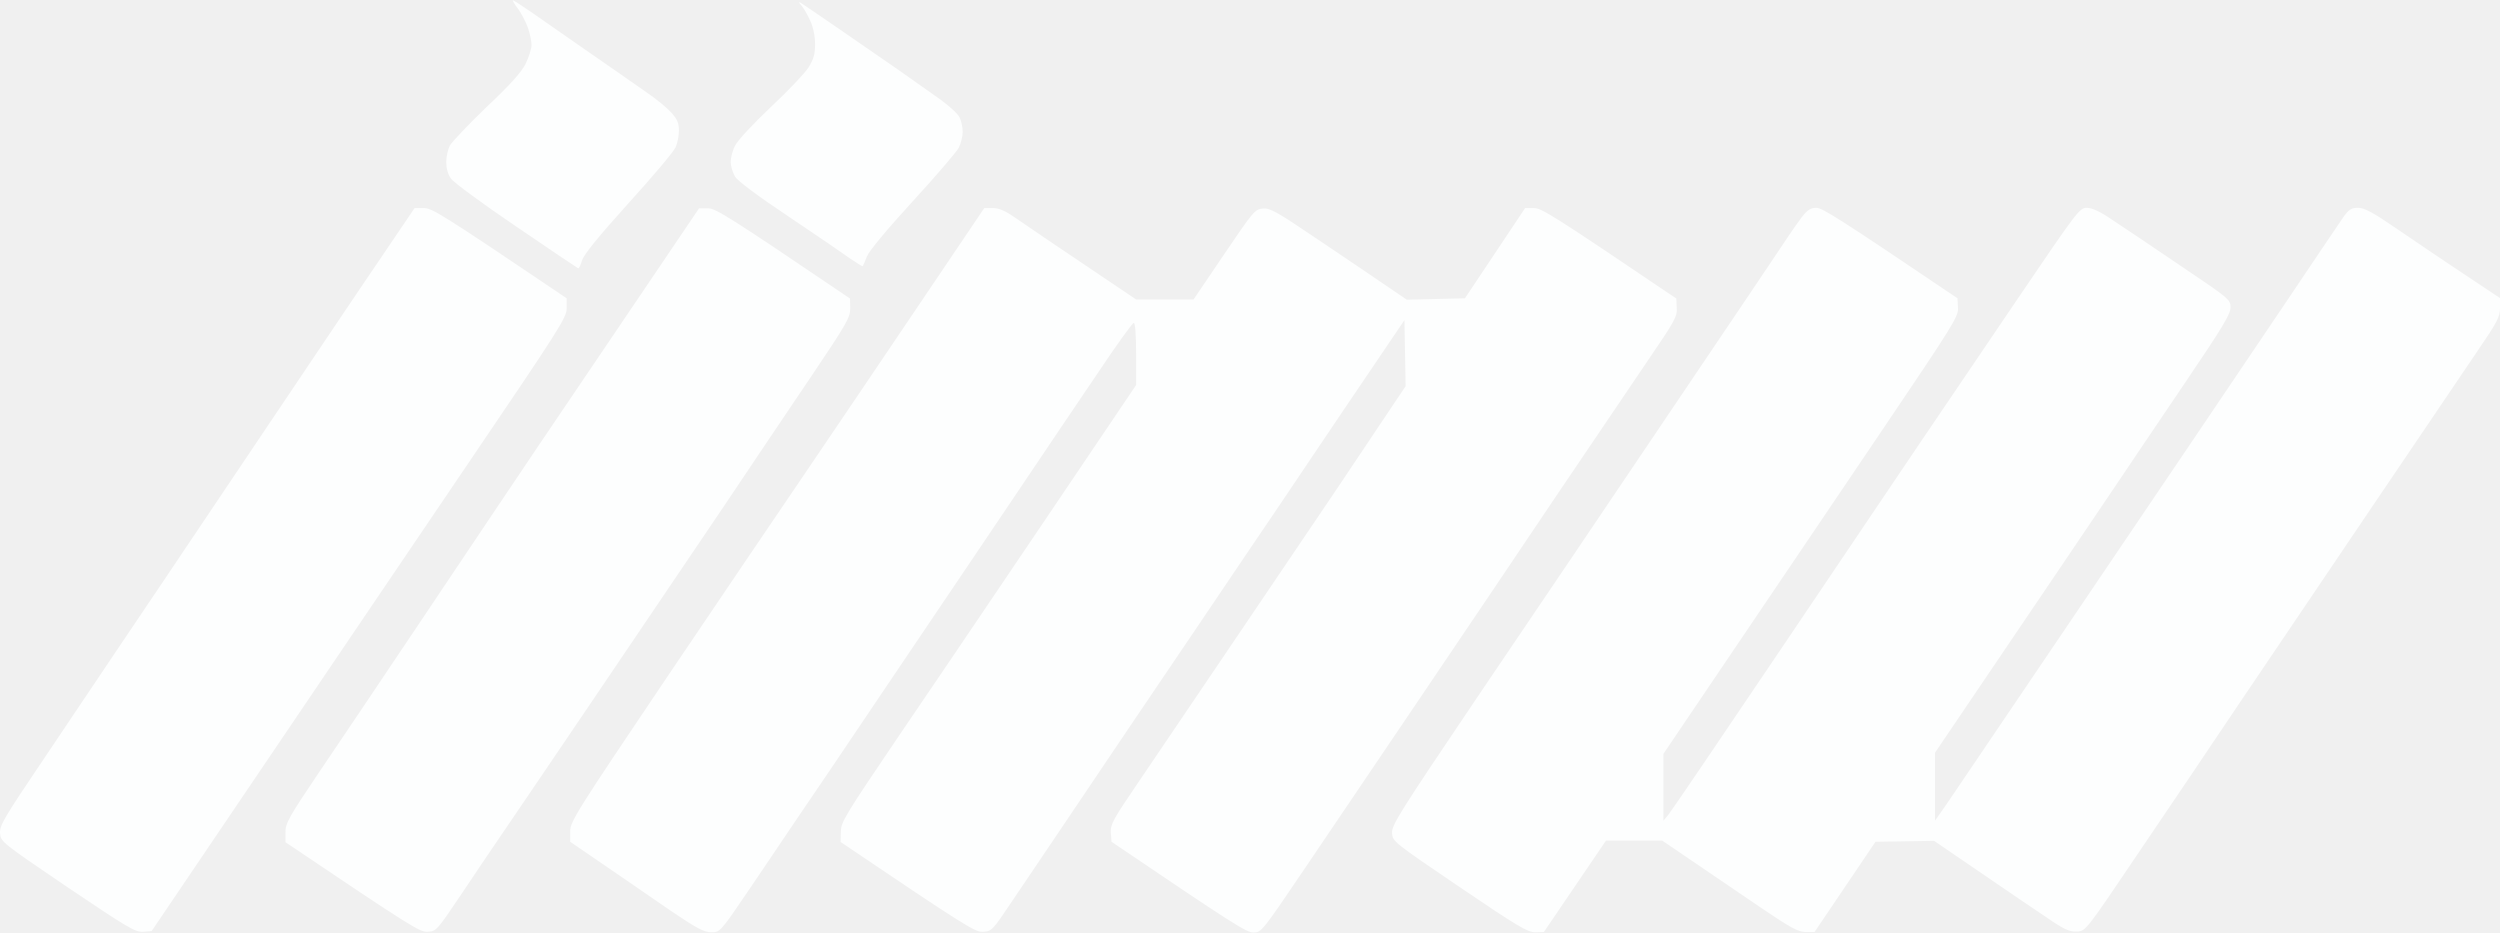
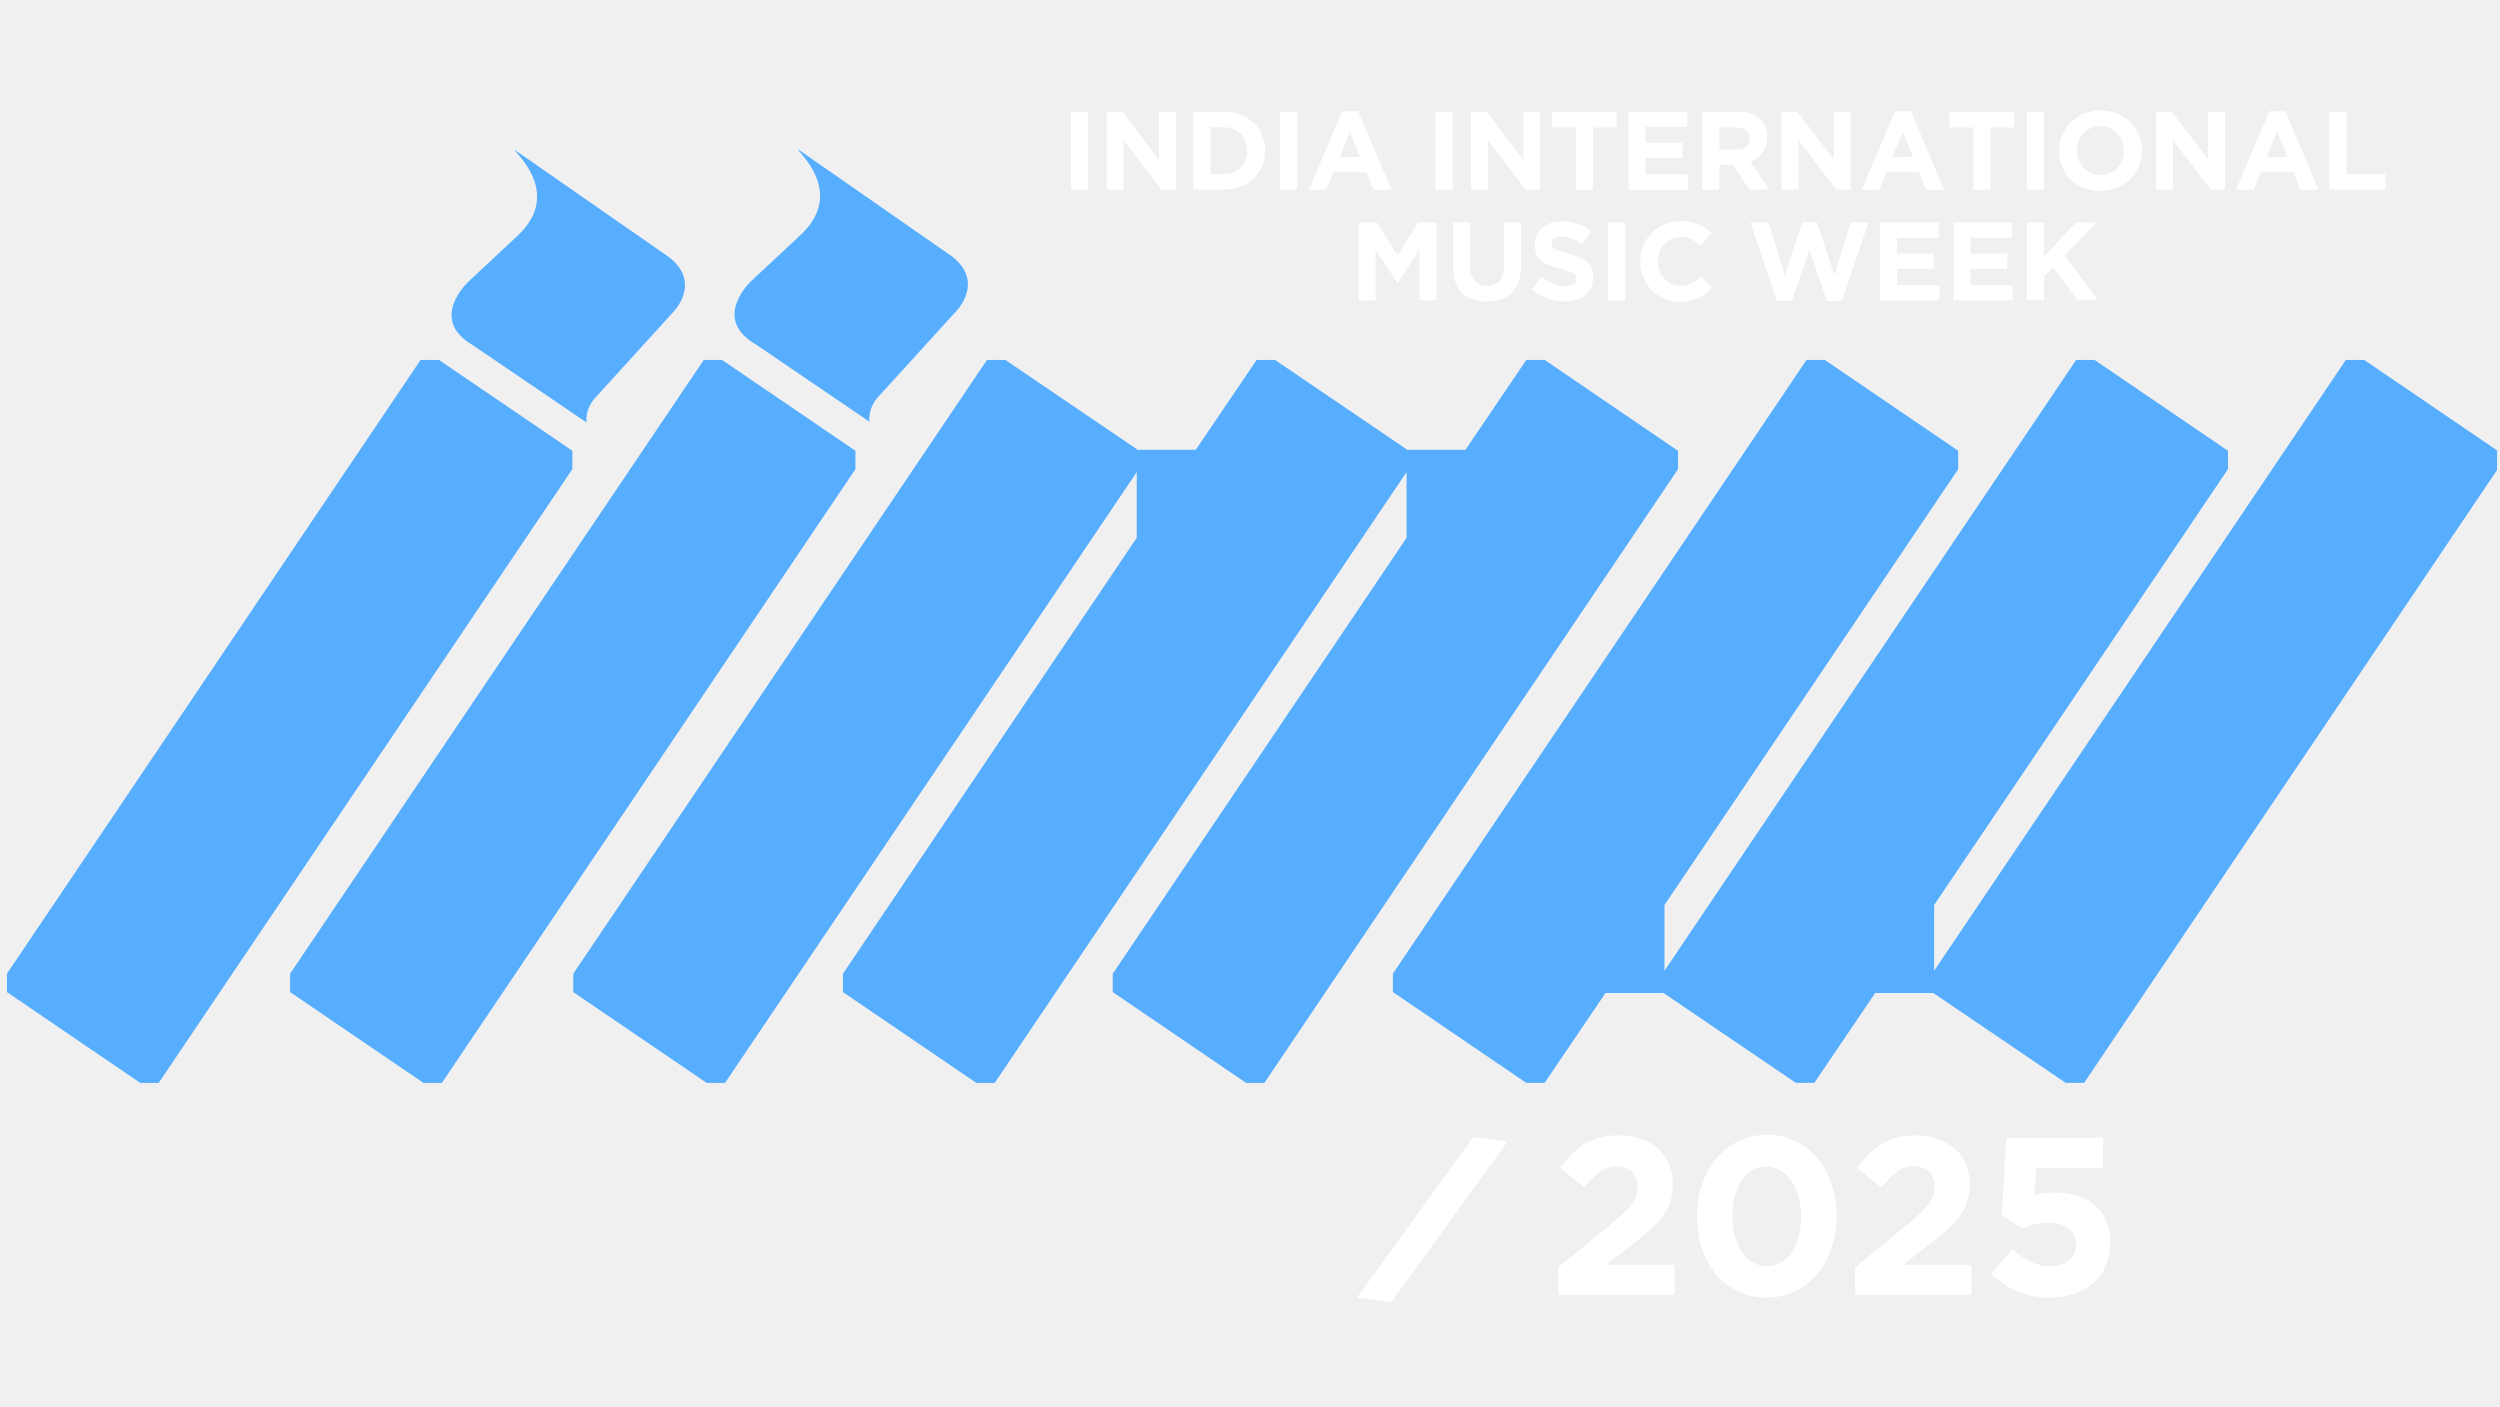
- <svg xmlns="http://www.w3.org/2000/svg" width="134" height="50" viewBox="0 0 134 50" fill="none">
-   <path d="M43.424 1.103C43.286 0.789 43.073 0.425 42.959 0.299C42.796 0.111 42.796 0.086 42.934 0.161C43.035 0.224 43.939 0.839 44.944 1.53C45.949 2.221 47.381 3.214 48.147 3.741C48.901 4.269 49.918 4.985 50.408 5.337C50.885 5.688 51.363 6.115 51.438 6.304C51.526 6.48 51.601 6.831 51.601 7.07C51.601 7.309 51.501 7.698 51.388 7.924C51.275 8.138 50.157 9.444 48.913 10.801C47.519 12.321 46.564 13.476 46.464 13.753C46.364 14.017 46.263 14.243 46.238 14.268C46.213 14.28 45.936 14.104 45.597 13.878C45.271 13.64 43.801 12.635 42.319 11.642C40.623 10.512 39.53 9.695 39.392 9.457C39.267 9.243 39.166 8.891 39.166 8.678C39.166 8.452 39.267 8.05 39.405 7.799C39.53 7.535 40.385 6.618 41.301 5.751C42.231 4.884 43.135 3.93 43.336 3.616C43.613 3.163 43.688 2.912 43.688 2.359C43.688 1.945 43.587 1.442 43.424 1.103Z" fill="#FDFEFE" />
-   <path d="M13.203 24.531C16.318 19.895 19.609 14.996 20.538 13.64L22.222 11.152H22.712C23.151 11.152 23.641 11.441 30.374 15.989V16.529C30.374 17.019 29.997 17.609 25.073 24.87C22.159 29.178 17.147 36.565 8.128 49.905L7.664 49.943C7.249 49.968 6.847 49.729 3.619 47.556C0.064 45.144 0.039 45.119 0.002 44.654C-0.023 44.24 0.215 43.838 2.325 40.71C3.619 38.788 5.315 36.263 6.106 35.082C6.898 33.901 10.101 29.166 13.203 24.531Z" fill="#FDFEFE" />
-   <path d="M28.854 23.902C30.072 22.106 32.509 18.501 34.267 15.901L37.47 11.165H37.935C38.35 11.165 38.902 11.492 45.56 16.001L45.572 16.529C45.572 17.019 45.384 17.345 43.525 20.109C42.394 21.78 40.234 24.995 38.727 27.244C37.219 29.48 34.255 33.864 32.145 36.979C30.047 40.082 27.836 43.335 27.246 44.202C26.656 45.056 25.55 46.702 24.784 47.845C23.427 49.867 23.39 49.917 22.925 49.943C22.511 49.968 22.109 49.729 15.301 45.144V44.604C15.301 44.127 15.476 43.813 16.971 41.589C17.901 40.22 20.451 36.426 22.649 33.148C24.847 29.857 27.648 25.699 28.854 23.902Z" fill="#FDFEFE" />
-   <path d="M43.387 25.02C44.756 22.998 47.431 19.054 49.315 16.253L52.757 11.152H53.209C53.548 11.152 53.875 11.291 54.428 11.68C54.842 11.969 56.462 13.074 60.896 16.052H63.974L65.607 13.64C67.164 11.341 67.265 11.215 67.679 11.178C68.069 11.14 68.408 11.328 70.505 12.748C71.812 13.627 73.457 14.733 75.404 16.064L78.519 15.989L81.747 11.152H82.212C82.626 11.152 83.179 11.492 89.849 16.001L89.874 16.504C89.912 16.956 89.761 17.22 88.329 19.317C87.462 20.599 85.264 23.852 83.443 26.54C81.634 29.241 78.394 34.04 76.246 37.218C74.098 40.396 71.272 44.566 69.978 46.488L69.972 46.497C67.641 49.943 67.616 49.98 67.177 49.98C66.812 49.98 66.122 49.553 59.577 45.119L59.54 44.629C59.515 44.177 59.665 43.913 61.06 41.865C61.901 40.622 64.237 37.18 66.247 34.203C68.257 31.238 70.669 27.671 71.598 26.289C72.528 24.907 73.746 23.086 75.341 20.699L75.278 17.157L73.758 19.405C72.917 20.637 71.347 22.973 70.254 24.593C69.161 26.226 67.692 28.399 66.988 29.43L66.811 29.692C65.882 31.07 63.172 35.087 60.494 39.039C57.63 43.298 54.804 47.481 54.227 48.335C53.209 49.855 53.159 49.917 52.694 49.943C52.28 49.968 51.878 49.742 45.057 45.132L45.07 44.566C45.082 44.051 45.296 43.7 48.197 39.416C49.906 36.904 52.079 33.7 53.008 32.319C53.938 30.937 55.294 28.94 56.023 27.859C56.739 26.792 58.133 24.732 60.896 20.637V18.978C60.896 17.948 60.846 17.308 60.771 17.308C60.695 17.308 59.829 18.514 58.849 19.983C57.857 21.453 55.972 24.229 54.679 26.164C53.372 28.098 50.308 32.658 47.858 36.276C45.421 39.906 43.047 43.411 42.595 44.064C42.156 44.73 41.063 46.325 40.196 47.619L40.196 47.619C38.601 49.968 38.601 49.968 38.124 49.968C37.734 49.968 37.357 49.767 35.925 48.8C34.983 48.146 33.388 47.053 30.562 45.119V44.566C30.562 44.039 30.851 43.574 35.724 36.338C38.563 32.13 42.017 27.03 43.387 25.02Z" fill="#FDFEFE" />
-   <path d="M27.786 0.5C27.61 0.274 27.485 0.061 27.485 0.023C27.485 -0.015 27.95 0.287 28.515 0.676C29.08 1.078 30.487 2.045 31.617 2.837C32.76 3.628 34.117 4.57 34.632 4.935C35.159 5.286 35.762 5.789 35.988 6.04C36.302 6.392 36.39 6.605 36.39 6.995C36.39 7.271 36.315 7.686 36.202 7.912C36.101 8.138 34.971 9.482 33.69 10.889C32.082 12.672 31.316 13.615 31.203 13.941C31.127 14.205 31.027 14.406 30.989 14.381C30.951 14.368 29.457 13.363 27.673 12.145C25.89 10.939 24.319 9.783 24.169 9.57C24.005 9.344 23.918 9.004 23.918 8.69C23.918 8.414 24.005 8.025 24.106 7.811C24.219 7.61 25.098 6.681 26.078 5.738C27.347 4.545 27.95 3.867 28.176 3.415C28.339 3.075 28.49 2.623 28.49 2.41C28.49 2.209 28.402 1.782 28.289 1.468C28.176 1.166 27.95 0.726 27.786 0.5Z" fill="#FDFEFE" />
-   <path d="M95.866 12.647C96.067 12.346 96.393 11.881 96.594 11.617C96.883 11.253 97.046 11.14 97.36 11.14C97.674 11.14 98.541 11.68 104.922 15.989L104.947 16.491C104.985 16.956 104.733 17.358 100.789 23.199C98.478 26.628 94.911 31.892 89.158 40.408V43.988L89.422 43.674C89.56 43.511 92.273 39.517 95.439 34.819C98.604 30.12 101.983 25.121 102.937 23.701L103.317 23.142C104.417 21.521 106.417 18.575 108.062 16.139C111.366 11.266 111.466 11.14 111.855 11.14C112.132 11.14 112.571 11.341 113.174 11.755C113.677 12.082 115.322 13.188 116.817 14.205C119.505 16.014 119.555 16.052 119.555 16.479C119.555 16.843 119.128 17.546 117.131 20.498C115.8 22.458 113.928 25.247 112.961 26.679C111.994 28.111 109.519 31.779 103.716 40.346V43.988L104.332 43.109C104.658 42.632 107.246 38.813 110.072 34.63C112.898 30.46 116.176 25.611 117.345 23.877C118.525 22.131 120.786 18.777 122.381 16.416C123.964 14.054 125.421 11.906 125.61 11.63C125.898 11.228 126.024 11.14 126.401 11.14C126.74 11.14 127.18 11.379 128.498 12.283C129.415 12.911 131.023 14.004 134 15.976V16.516C134 16.981 133.849 17.27 132.819 18.777C132.179 19.732 129.642 23.475 127.192 27.093C125.025 30.305 122.249 34.41 120.603 36.846L120.02 37.708C118.538 39.919 116.076 43.574 114.556 45.81C111.83 49.855 111.793 49.905 111.34 49.93C110.976 49.955 110.7 49.842 110.034 49.403C109.569 49.101 107.949 47.996 103.666 45.069L100.526 45.119L97.26 49.955H96.782C96.393 49.955 95.991 49.742 94.396 48.661C93.341 47.945 91.721 46.84 89.095 45.056H86.081L82.752 49.955L82.275 49.968C81.873 49.968 81.308 49.629 78.23 47.543C74.676 45.132 74.65 45.106 74.613 44.654C74.588 44.227 74.99 43.587 79.185 37.368C81.722 33.625 86.433 26.654 89.648 21.88C92.864 17.119 95.665 12.961 95.866 12.647Z" fill="#FDFEFE" />
+ <svg xmlns="http://www.w3.org/2000/svg" width="144" height="81" viewBox="0 0 144 81" fill="none">
+   <mask id="mask0_2326_6105" style="mask-type:luminance" maskUnits="userSpaceOnUse" x="0" y="20" width="34" height="43">
+     <path d="M0.397 20.611H33.083V62.417H0.397V20.611Z" fill="white" />
+   </mask>
+   <g mask="url(#mask0_2326_6105)">
+     <path d="M24.227 20.732H25.285L32.968 25.965V27.023L9.14 62.376H8.082L0.398 57.144V56.086L24.227 20.732Z" fill="#57AEFF" />
+   </g>
+   <path d="M40.537 20.732H41.59L49.273 25.965V27.023L25.451 62.376H24.393L16.71 57.144V56.086L40.537 20.732Z" fill="#57AEFF" />
+   <path d="M96.654 25.967V27.025L72.827 62.376H71.777L64.094 57.144V56.086L81.019 30.977V27.191L57.294 62.376H56.236L48.554 57.144V56.086L65.477 30.977V27.191L41.762 62.376H40.704L33.02 57.144V56.086L56.849 20.732H57.907L65.534 25.91H68.874L72.382 20.733H73.44L81.067 25.91H84.408L87.916 20.733H88.974L96.654 25.967Z" fill="#57AEFF" />
+   <mask id="mask1_2326_6105" style="mask-type:luminance" maskUnits="userSpaceOnUse" x="80" y="20" width="64" height="43">
+     <path d="M80.167 20.611H143.836V62.417H80.167V20.611Z" fill="white" />
+   </mask>
+   <g mask="url(#mask1_2326_6105)">
+     <path d="M143.863 25.965V27.023L120.044 62.374H118.986L111.359 57.197H108.011L104.503 62.374H103.445L95.818 57.197H92.477L88.969 62.374H87.911L80.23 57.142V56.084L104.057 20.732H105.108L112.791 25.965V27.023L95.873 52.131V55.917L119.588 20.732H120.646L128.33 25.965V27.023L111.405 52.131V55.917L135.12 20.732H136.178L143.863 25.965Z" fill="#57AEFF" />
+   </g>
+   <path d="M29.692 8.664C29.68 8.655 29.659 8.664 29.669 8.681C30.079 9.176 32.158 11.278 29.903 13.495L27.001 16.206C27.001 16.206 24.625 18.36 27.23 19.88L33.785 24.335C33.785 24.335 33.648 23.55 34.366 22.822L38.733 18.025C38.733 18.025 40.487 16.324 38.531 14.808L29.692 8.664Z" fill="#57AEFF" />
+   <path d="M45.992 8.617C45.98 8.608 45.959 8.617 45.969 8.634C46.379 9.13 48.457 11.231 46.203 13.448L43.301 16.16C43.301 16.16 40.925 18.314 43.53 19.835L50.08 24.29C50.08 24.29 49.943 23.504 50.662 22.776L55.028 17.979C55.028 17.979 56.783 16.279 54.827 14.763L45.992 8.617Z" fill="#57AEFF" />
+   <path d="M84.862 65.496L86.835 65.753L80.14 75.002L78.167 74.745L84.862 65.496Z" fill="white" />
+   <path d="M89.752 73.003L92.764 70.534C93.048 70.301 93.289 70.091 93.487 69.905C93.665 69.742 93.826 69.565 93.972 69.374C94.087 69.224 94.178 69.06 94.245 68.883C94.303 68.713 94.33 68.538 94.328 68.359C94.34 68.195 94.317 68.035 94.258 67.882C94.199 67.728 94.11 67.594 93.991 67.48C93.869 67.377 93.731 67.3 93.58 67.249C93.428 67.197 93.272 67.175 93.113 67.183C92.945 67.18 92.78 67.204 92.62 67.255C92.46 67.306 92.312 67.381 92.176 67.48C91.834 67.748 91.53 68.054 91.264 68.398L89.869 67.274C90.076 66.992 90.303 66.724 90.547 66.472C90.768 66.246 91.013 66.049 91.284 65.884C91.556 65.72 91.847 65.6 92.155 65.522C92.513 65.435 92.877 65.394 93.245 65.399C93.68 65.394 94.105 65.461 94.519 65.599C94.883 65.721 95.211 65.908 95.501 66.161C95.775 66.407 95.985 66.7 96.13 67.04C96.287 67.407 96.363 67.791 96.357 68.19V68.216C96.363 68.562 96.313 68.9 96.209 69.231C96.106 69.536 95.957 69.817 95.764 70.075C95.545 70.364 95.297 70.626 95.02 70.862C94.719 71.124 94.371 71.411 93.974 71.722L92.5 72.86H96.444V74.579H89.754V73.005L89.752 73.003Z" fill="white" />
+   <path d="M101.746 74.736C101.17 74.744 100.62 74.625 100.098 74.38C99.607 74.145 99.187 73.817 98.839 73.398C98.475 72.956 98.206 72.463 98.031 71.918C97.836 71.321 97.741 70.709 97.746 70.082V70.056C97.741 69.427 97.838 68.815 98.038 68.22C98.218 67.673 98.492 67.178 98.857 66.734C99.211 66.311 99.635 65.979 100.131 65.739C100.32 65.648 100.514 65.573 100.715 65.514C100.916 65.455 101.12 65.413 101.328 65.388C101.536 65.363 101.745 65.356 101.954 65.365C102.163 65.375 102.37 65.402 102.574 65.446C102.779 65.49 102.979 65.55 103.173 65.627C103.368 65.704 103.555 65.796 103.734 65.904C103.913 66.012 104.083 66.134 104.242 66.27C104.401 66.407 104.548 66.555 104.682 66.715C105.046 67.157 105.317 67.651 105.496 68.195C105.695 68.79 105.792 69.402 105.787 70.03V70.056C105.792 70.683 105.695 71.295 105.496 71.891C105.315 72.437 105.042 72.933 104.676 73.377C104.323 73.8 103.899 74.132 103.402 74.372C102.879 74.624 102.327 74.745 101.746 74.736ZM101.773 72.925C102.064 72.93 102.335 72.859 102.587 72.713C102.839 72.563 103.045 72.365 103.207 72.121C103.391 71.844 103.523 71.546 103.604 71.224C103.698 70.849 103.743 70.47 103.739 70.084V70.058C103.743 69.673 103.696 69.293 103.598 68.921C103.514 68.595 103.378 68.292 103.19 68.014C103.025 67.765 102.815 67.563 102.56 67.409C102.312 67.26 102.042 67.188 101.752 67.191C101.462 67.186 101.19 67.257 100.939 67.403C100.688 67.552 100.483 67.75 100.325 67.995C100.145 68.273 100.014 68.574 99.931 68.895C99.833 69.269 99.786 69.649 99.79 70.035V70.06C99.786 70.448 99.833 70.83 99.931 71.206C100.013 71.531 100.147 71.834 100.333 72.113C100.499 72.359 100.708 72.558 100.962 72.711C101.213 72.858 101.484 72.929 101.775 72.925H101.773Z" fill="white" />
+   <path d="M106.854 73.003L109.865 70.534C110.149 70.301 110.391 70.091 110.589 69.904C110.766 69.742 110.928 69.565 111.074 69.374C111.189 69.224 111.281 69.06 111.347 68.883C111.405 68.713 111.433 68.538 111.43 68.359C111.442 68.194 111.419 68.035 111.36 67.881C111.301 67.728 111.212 67.594 111.093 67.48C110.971 67.377 110.834 67.3 110.682 67.249C110.53 67.197 110.375 67.175 110.215 67.183C110.046 67.18 109.882 67.204 109.722 67.255C109.562 67.306 109.414 67.381 109.278 67.48C108.936 67.748 108.632 68.054 108.367 68.398L106.97 67.274C107.178 66.992 107.404 66.724 107.649 66.472C107.87 66.246 108.115 66.049 108.386 65.884C108.658 65.72 108.949 65.6 109.257 65.522C109.614 65.435 109.976 65.394 110.344 65.399C110.779 65.394 111.204 65.461 111.618 65.599C111.982 65.721 112.31 65.908 112.6 66.161C112.874 66.407 113.084 66.7 113.229 67.039C113.386 67.407 113.462 67.791 113.456 68.19V68.216C113.462 68.562 113.412 68.9 113.308 69.231C113.206 69.534 113.06 69.814 112.869 70.072C112.649 70.361 112.402 70.623 112.126 70.859C111.825 71.121 111.475 71.407 111.079 71.718L109.617 72.861H113.552V74.58H106.855V73.006L106.854 73.003Z" fill="white" />
+   <path d="M118.088 74.737C117.425 74.752 116.787 74.631 116.176 74.375C115.626 74.13 115.135 73.799 114.702 73.38L115.905 71.946C116.217 72.233 116.562 72.475 116.939 72.669C117.293 72.845 117.668 72.931 118.063 72.928C118.26 72.939 118.453 72.916 118.641 72.861C118.83 72.805 119.005 72.72 119.165 72.606C119.303 72.492 119.409 72.353 119.481 72.189C119.552 72.025 119.583 71.853 119.572 71.675V71.65C119.576 71.562 119.569 71.474 119.551 71.388C119.532 71.302 119.504 71.219 119.465 71.14C119.426 71.061 119.378 70.988 119.321 70.921C119.264 70.854 119.199 70.795 119.127 70.745C118.956 70.63 118.772 70.546 118.574 70.491C118.377 70.435 118.175 70.412 117.97 70.422C117.697 70.421 117.428 70.453 117.163 70.518C116.921 70.579 116.686 70.658 116.457 70.757L115.308 69.995L115.566 65.535H121.134V67.279H117.274L117.17 68.844C117.351 68.8 117.533 68.764 117.713 68.734C117.928 68.701 118.142 68.686 118.359 68.688C118.779 68.686 119.192 68.742 119.596 68.857C119.968 68.962 120.305 69.134 120.608 69.373C120.91 69.617 121.138 69.917 121.292 70.272C121.468 70.691 121.551 71.129 121.539 71.583V71.609C121.546 72.059 121.464 72.492 121.292 72.908C121.132 73.286 120.9 73.614 120.596 73.89C120.276 74.176 119.913 74.386 119.505 74.519C119.045 74.671 118.573 74.743 118.088 74.737Z" fill="white" />
+   <path d="M61.695 6.434H62.682V10.92H61.695V6.434Z" fill="white" />
+   <path d="M63.74 6.434H64.65L66.754 9.198V6.434H67.728V10.92H66.889L64.716 8.068V10.92H63.742V6.434H63.74Z" fill="white" />
+   <path d="M68.74 6.434H70.49C70.823 6.43 71.145 6.487 71.456 6.604C71.739 6.712 71.992 6.869 72.213 7.076C72.426 7.278 72.59 7.514 72.702 7.785C72.82 8.067 72.878 8.361 72.875 8.666V8.679C72.878 8.985 72.82 9.28 72.702 9.564C72.59 9.835 72.426 10.073 72.213 10.275C71.992 10.483 71.739 10.64 71.456 10.748C71.145 10.867 70.823 10.924 70.49 10.921H68.74V6.434ZM69.727 7.331V10.023H70.489C70.679 10.026 70.862 9.994 71.04 9.927C71.202 9.866 71.344 9.775 71.466 9.653C71.586 9.532 71.678 9.392 71.742 9.233C71.811 9.059 71.844 8.877 71.841 8.69V8.677C71.843 8.491 71.81 8.31 71.742 8.136C71.679 7.975 71.588 7.833 71.466 7.709C71.344 7.587 71.202 7.494 71.04 7.432C70.863 7.364 70.679 7.331 70.489 7.333H69.727V7.331Z" fill="white" />
+   <path d="M73.732 6.434H74.72V10.92H73.732V6.434Z" fill="white" />
+   <path d="M77.315 6.402H78.226L80.149 10.93H79.118L78.707 9.924H76.818L76.401 10.93H75.394L77.315 6.402ZM78.354 9.044L77.758 7.589L77.161 9.041L78.354 9.044Z" fill="white" />
+   <path d="M82.683 6.434H83.669V10.92H82.683V6.434Z" fill="white" />
+   <path d="M84.728 6.434H85.637L87.736 9.198V6.434H88.71V10.92H87.871L85.699 8.068V10.92H84.729V6.434H84.728Z" fill="white" />
+   <path d="M90.77 7.346H89.405V6.436H93.124V7.346H91.759V10.93H90.772V7.346H90.77Z" fill="white" />
+   <path d="M93.817 6.434H97.195V7.309H94.791V8.219H96.906V9.097H94.79V10.042H97.225V10.93H93.815V6.434H93.817Z" fill="white" />
+   <path d="M98.046 6.434H100.093C100.661 6.434 101.097 6.585 101.401 6.889C101.533 7.026 101.632 7.184 101.699 7.362C101.766 7.541 101.794 7.725 101.785 7.915V7.928C101.793 8.087 101.773 8.242 101.728 8.394C101.682 8.547 101.613 8.687 101.519 8.816C101.336 9.051 101.104 9.218 100.824 9.319L101.926 10.922H100.77L99.808 9.486H99.032V10.93H98.045V6.434H98.046ZM100.035 8.614C100.243 8.629 100.43 8.571 100.595 8.443C100.661 8.385 100.71 8.315 100.745 8.235C100.779 8.155 100.794 8.07 100.791 7.983V7.97C100.796 7.88 100.78 7.793 100.744 7.71C100.708 7.627 100.656 7.556 100.586 7.498C100.414 7.38 100.224 7.328 100.016 7.341H99.035V8.622L100.035 8.614Z" fill="white" />
+   <path d="M102.618 6.434H103.528L105.631 9.198V6.434H106.606V10.92H105.766L103.594 8.068V10.92H102.62V6.434H102.618Z" fill="white" />
+   <path d="M109.156 6.402H110.065L111.989 10.93H110.958L110.547 9.924H108.658L108.239 10.93H107.233L109.156 6.402ZM110.195 9.044L109.598 7.589L109.001 9.041L110.195 9.044Z" fill="white" />
+   <path d="M113.663 7.346H112.293V6.436H116.012V7.346H114.655V10.93H113.667V7.346H113.663Z" fill="white" />
+   <path d="M116.751 6.434H117.738V10.92H116.751V6.434Z" fill="white" />
+   <path d="M120.977 10.999C120.646 11.003 120.328 10.941 120.021 10.817C119.738 10.701 119.488 10.537 119.269 10.324C119.055 10.114 118.89 9.87 118.776 9.593C118.656 9.305 118.597 9.005 118.6 8.693V8.68C118.598 8.368 118.657 8.069 118.779 7.781C118.899 7.5 119.067 7.252 119.285 7.037C119.504 6.822 119.755 6.658 120.039 6.544C120.346 6.422 120.665 6.361 120.996 6.361C121.326 6.361 121.645 6.422 121.953 6.544C122.236 6.66 122.488 6.825 122.707 7.038C122.92 7.248 123.085 7.492 123.199 7.769C123.32 8.057 123.378 8.357 123.376 8.669V8.682C123.378 8.994 123.318 9.294 123.197 9.582C123.077 9.864 122.909 10.112 122.69 10.326C122.472 10.54 122.221 10.704 121.937 10.818C121.629 10.943 121.309 11.003 120.977 10.999ZM120.99 10.088C121.178 10.09 121.36 10.053 121.534 9.979C121.698 9.909 121.84 9.809 121.961 9.678C122.081 9.547 122.172 9.399 122.236 9.233C122.304 9.059 122.337 8.878 122.335 8.691V8.678C122.336 8.491 122.303 8.309 122.236 8.134C122.172 7.966 122.078 7.816 121.955 7.686C121.83 7.555 121.686 7.453 121.521 7.381C121.347 7.309 121.165 7.272 120.975 7.272C120.786 7.272 120.604 7.309 120.429 7.381C120.267 7.452 120.125 7.552 120.005 7.682C119.886 7.813 119.794 7.962 119.73 8.128C119.663 8.302 119.629 8.483 119.631 8.669V8.682C119.629 8.869 119.663 9.051 119.73 9.226C119.794 9.394 119.887 9.543 120.011 9.674C120.134 9.804 120.278 9.906 120.442 9.979C120.616 10.055 120.799 10.092 120.99 10.088Z" fill="white" />
+   <path d="M124.182 6.434H125.091L127.195 9.198V6.434H128.169V10.92H127.33L125.158 8.068V10.92H124.183V6.434H124.182Z" fill="white" />
+   <path d="M130.719 6.402H131.629L133.553 10.93H132.521L132.111 9.924H130.222L129.803 10.93H128.797L130.719 6.402ZM131.758 9.044L131.162 7.589L130.565 9.041L131.758 9.044Z" fill="white" />
+   <path d="M134.175 6.434H135.162V10.023H137.399V10.92H134.175V6.434Z" fill="white" />
+   <path d="M78.261 12.818H79.324L80.501 14.707L81.679 12.818H82.742V17.305H81.767V14.367L80.508 16.283H80.483L79.234 14.392V17.303H78.26V12.818H78.261Z" fill="white" />
+   <path d="M85.634 17.37C85.031 17.37 84.559 17.203 84.217 16.869C83.875 16.535 83.702 16.037 83.697 15.375V12.818H84.685V15.357C84.673 15.507 84.69 15.654 84.734 15.797C84.778 15.94 84.847 16.07 84.941 16.187C85.034 16.283 85.143 16.355 85.267 16.404C85.391 16.453 85.52 16.473 85.653 16.466C85.785 16.473 85.913 16.453 86.037 16.406C86.16 16.359 86.27 16.29 86.364 16.197C86.458 16.084 86.527 15.957 86.571 15.818C86.616 15.678 86.632 15.535 86.621 15.389V12.818H87.608V15.337C87.614 15.642 87.568 15.939 87.469 16.228C87.385 16.467 87.254 16.677 87.076 16.858C86.898 17.032 86.69 17.158 86.454 17.236C86.188 17.327 85.915 17.372 85.634 17.37Z" fill="white" />
+   <path d="M90.139 17.364C89.794 17.364 89.459 17.305 89.133 17.188C88.798 17.067 88.499 16.886 88.236 16.646L88.82 15.947C89.013 16.107 89.223 16.239 89.45 16.344C89.675 16.444 89.911 16.494 90.158 16.491C90.327 16.5 90.484 16.463 90.63 16.38C90.685 16.347 90.728 16.302 90.758 16.246C90.788 16.189 90.802 16.129 90.8 16.065V16.052C90.802 15.993 90.791 15.936 90.766 15.882C90.734 15.824 90.689 15.778 90.63 15.745C90.543 15.693 90.451 15.65 90.355 15.618C90.237 15.576 90.084 15.53 89.897 15.482C89.688 15.432 89.483 15.37 89.281 15.297C89.11 15.238 88.953 15.153 88.809 15.043C88.68 14.943 88.581 14.818 88.511 14.668C88.435 14.491 88.4 14.305 88.406 14.111V14.099C88.402 13.911 88.438 13.731 88.515 13.56C88.591 13.388 88.7 13.241 88.842 13.118C88.989 12.993 89.154 12.902 89.337 12.842C89.541 12.776 89.751 12.744 89.966 12.746C90.277 12.742 90.579 12.792 90.873 12.894C91.15 12.993 91.404 13.134 91.633 13.318L91.12 14.061C90.934 13.933 90.737 13.825 90.53 13.736C90.345 13.659 90.153 13.62 89.952 13.619C89.795 13.607 89.651 13.645 89.519 13.73C89.474 13.762 89.439 13.803 89.413 13.852C89.388 13.901 89.375 13.953 89.375 14.009V14.022C89.373 14.088 89.386 14.151 89.415 14.211C89.453 14.274 89.506 14.322 89.573 14.354C89.667 14.406 89.766 14.446 89.87 14.475C89.996 14.513 90.155 14.558 90.342 14.609C90.549 14.662 90.751 14.729 90.948 14.81C91.112 14.877 91.261 14.967 91.397 15.08C91.517 15.182 91.609 15.304 91.673 15.448C91.739 15.61 91.77 15.78 91.766 15.955V15.967C91.769 16.174 91.729 16.372 91.644 16.561C91.565 16.732 91.453 16.878 91.308 16.997C91.153 17.121 90.981 17.21 90.791 17.266C90.579 17.332 90.361 17.364 90.139 17.364Z" fill="white" />
+   <path d="M92.627 12.818H93.614V17.305H92.627V12.818Z" fill="white" />
+   <path d="M96.774 17.384C96.456 17.387 96.151 17.327 95.858 17.204C95.584 17.086 95.343 16.921 95.134 16.707C94.925 16.494 94.765 16.249 94.654 15.973C94.536 15.684 94.479 15.382 94.481 15.069V15.057C94.478 14.745 94.536 14.445 94.654 14.156C94.766 13.88 94.926 13.634 95.134 13.419C95.346 13.204 95.592 13.037 95.871 12.919C96.173 12.794 96.488 12.733 96.815 12.736C97.008 12.735 97.199 12.752 97.388 12.789C97.55 12.819 97.708 12.867 97.861 12.93C97.998 12.988 98.129 13.06 98.251 13.147C98.37 13.232 98.481 13.326 98.585 13.429L97.955 14.153C97.793 14.005 97.615 13.881 97.419 13.782C97.226 13.689 97.022 13.643 96.808 13.646C96.628 13.643 96.455 13.677 96.291 13.749C96.126 13.82 95.983 13.922 95.863 14.055C95.745 14.187 95.655 14.335 95.594 14.501C95.528 14.675 95.496 14.856 95.498 15.043V15.055C95.496 15.243 95.528 15.424 95.594 15.6C95.654 15.766 95.743 15.916 95.86 16.049C95.979 16.183 96.122 16.287 96.287 16.36C96.452 16.432 96.624 16.467 96.804 16.464C97.033 16.471 97.25 16.424 97.454 16.323C97.647 16.217 97.824 16.089 97.983 15.938L98.613 16.568C98.502 16.688 98.382 16.8 98.254 16.902C97.99 17.111 97.693 17.249 97.363 17.316C97.169 17.358 96.973 17.381 96.774 17.384Z" fill="white" />
+   <path d="M100.818 12.819H101.876L102.805 15.857L103.811 12.807H104.658L105.664 15.857L106.593 12.819H107.625L106.093 17.338H105.234L104.222 14.393L103.209 17.329H102.35L100.818 12.819Z" fill="white" />
+   <path d="M108.293 12.818H111.671V13.697H109.268V14.607H111.383V15.485H109.268V16.43H111.703V17.308H108.293V12.818Z" fill="white" />
+   <path d="M112.524 12.818H115.903V13.697H113.499V14.607H115.615V15.485H113.499V16.43H115.934V17.308H112.524V12.818Z" fill="white" />
+   <path d="M116.755 12.818H117.742V14.78L119.562 12.818H120.755L118.927 14.707L120.837 17.291H119.651L118.26 15.381L117.74 15.919V17.291H116.753V12.818H116.755Z" fill="white" />
</svg>
